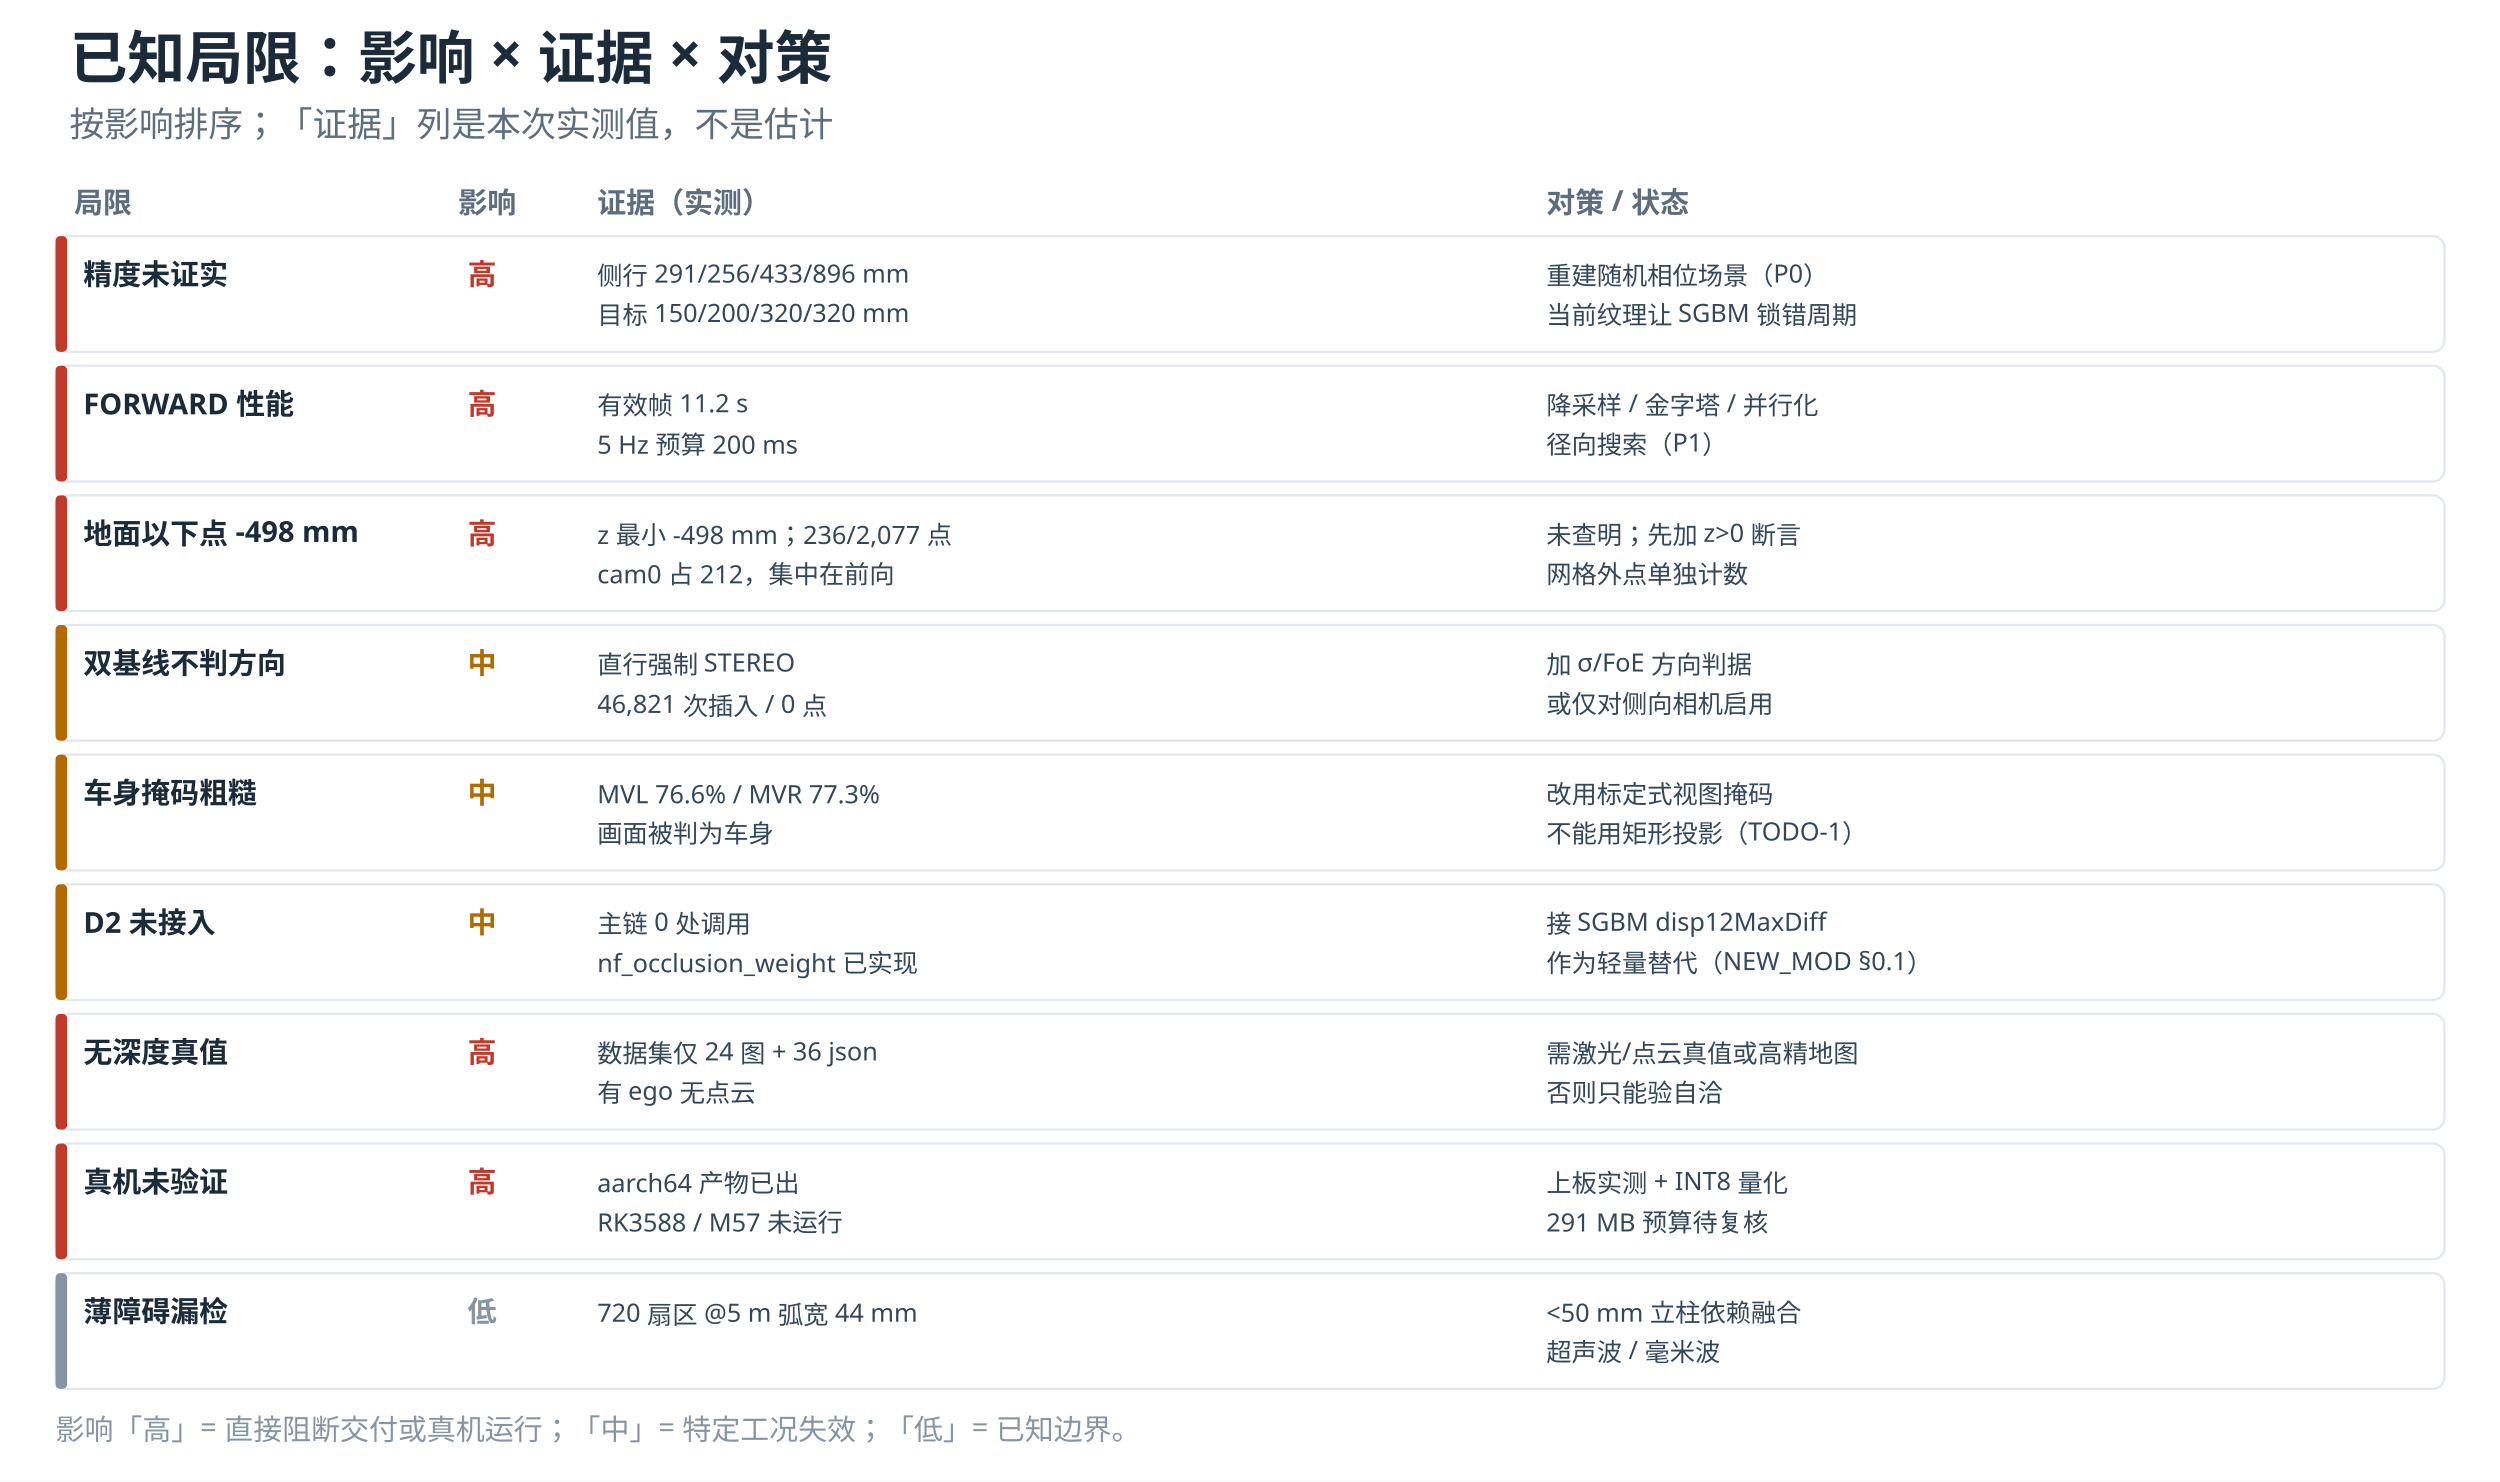
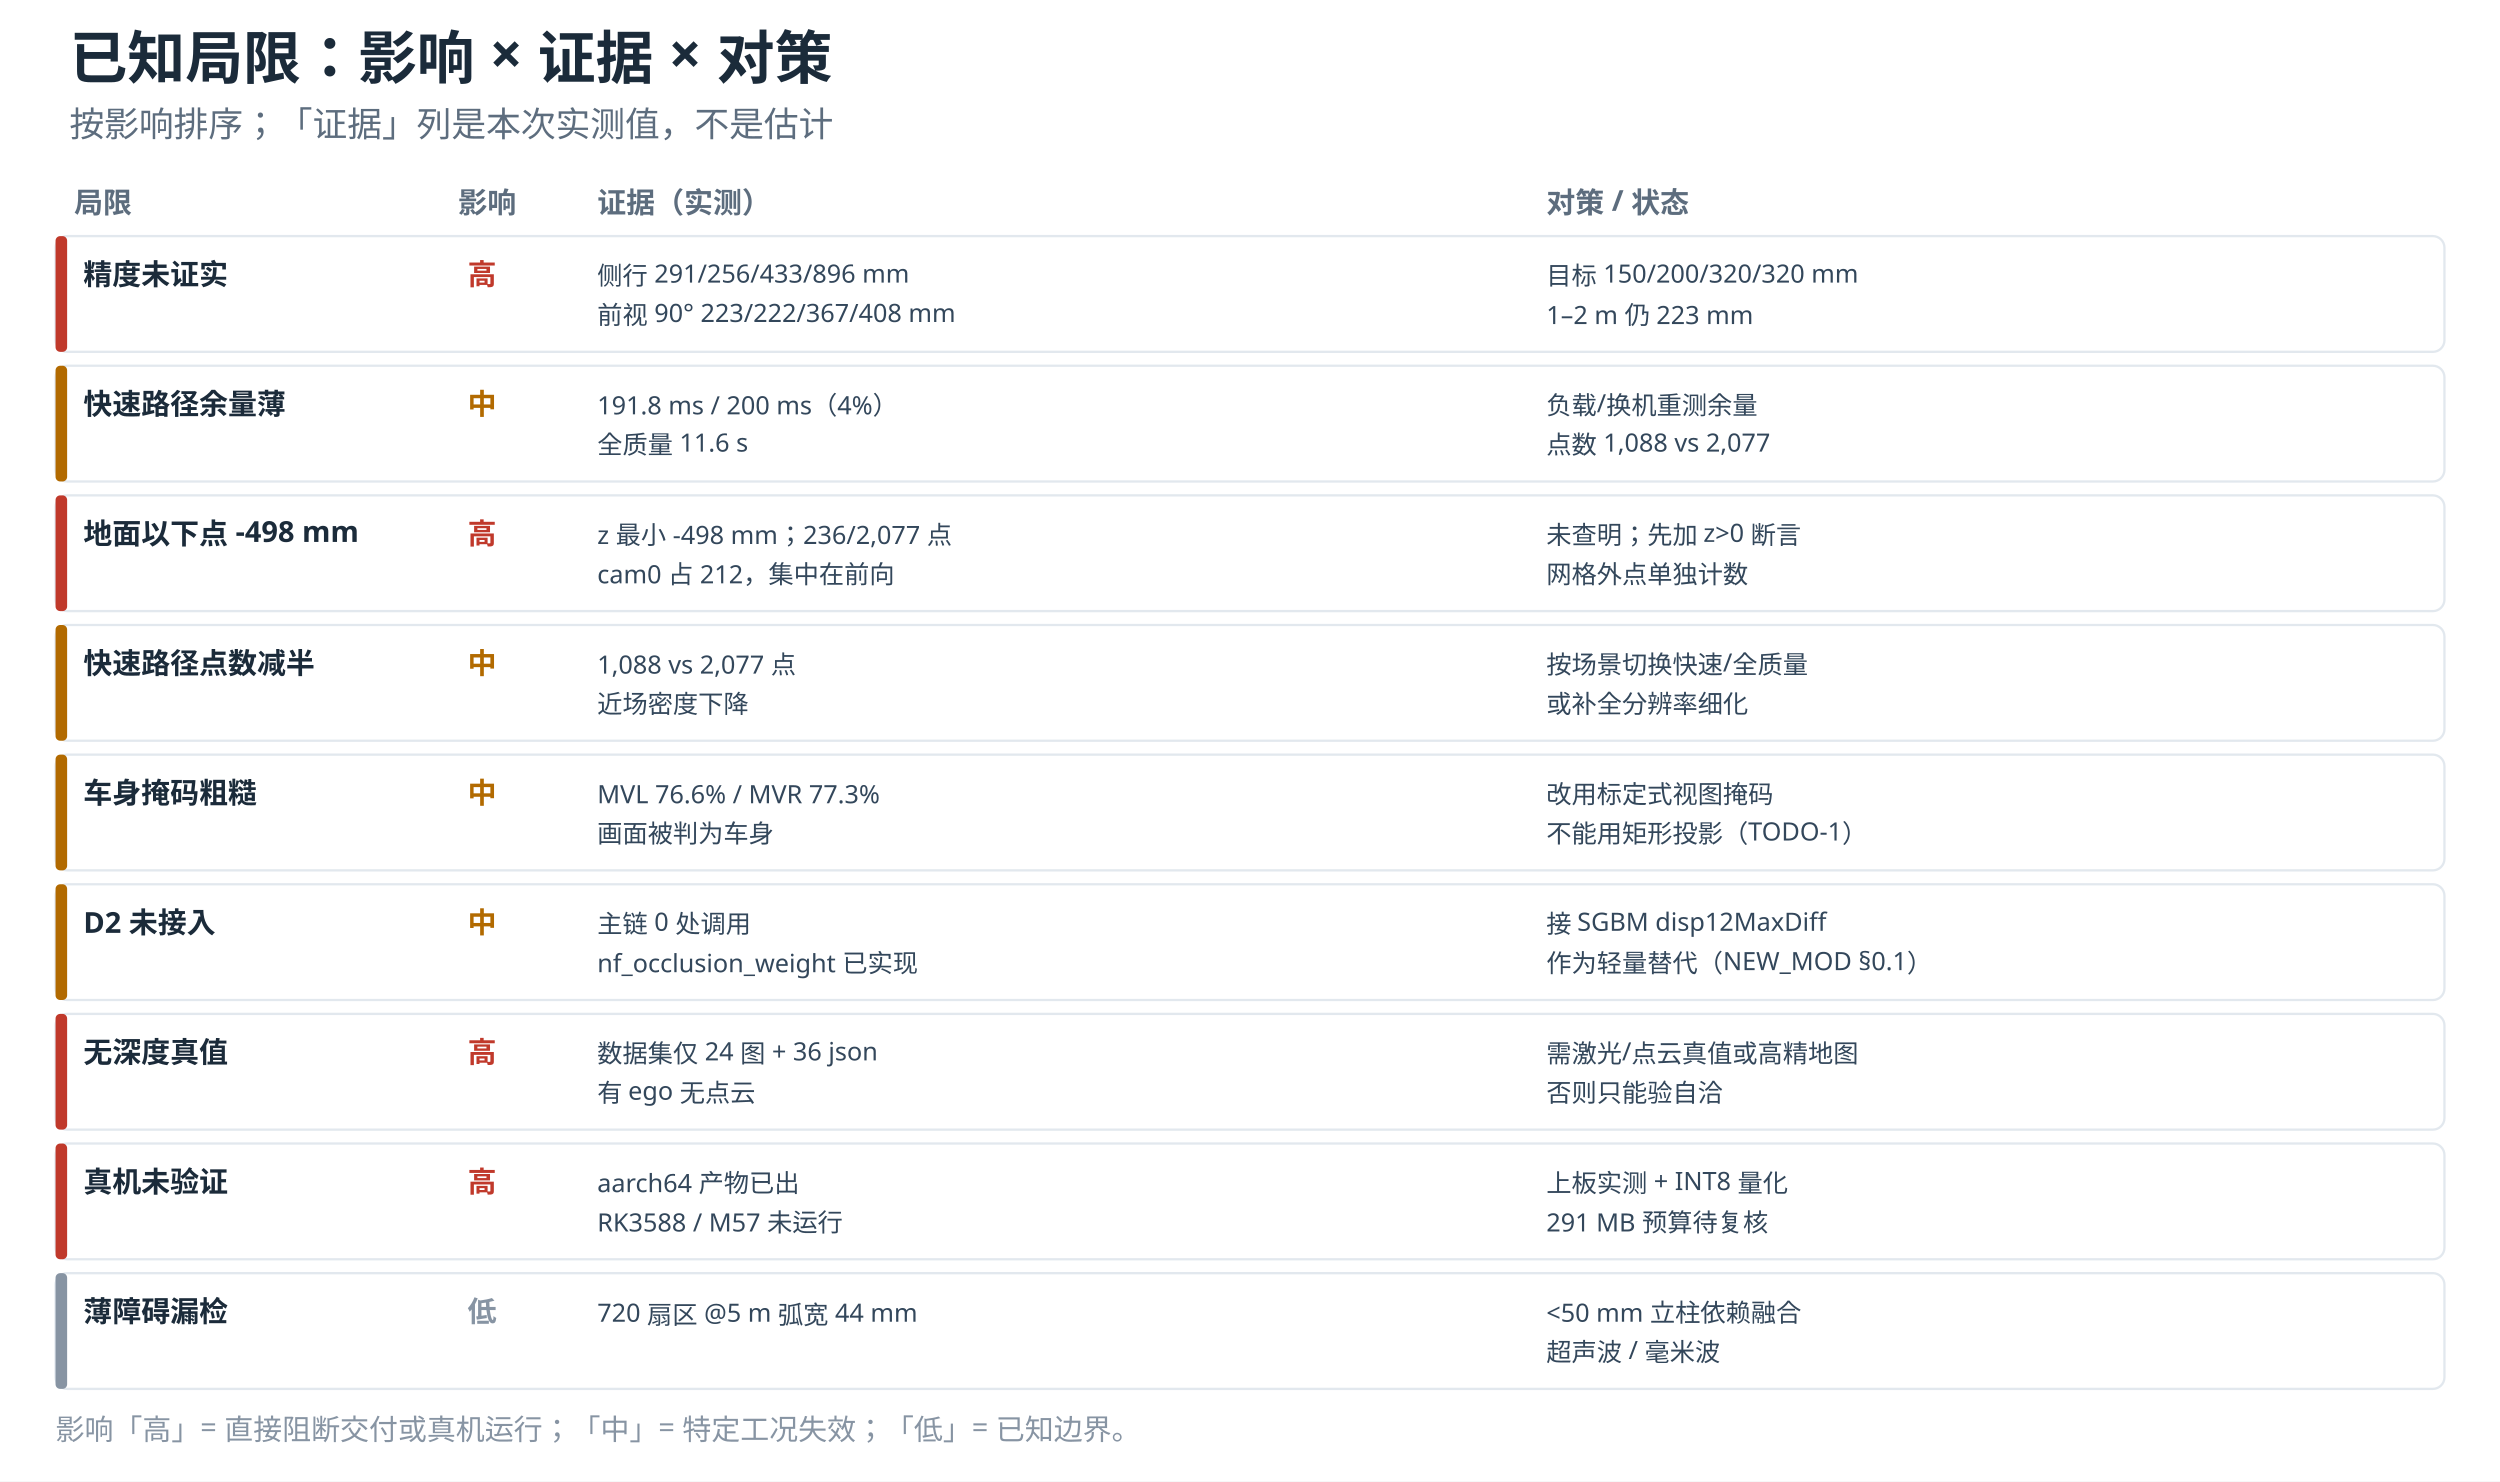
<svg xmlns="http://www.w3.org/2000/svg" viewBox="0 0 1080 640" width="1080" height="640">
  <rect width="1080" height="640" fill="#ffffff" />
  <style>text{font-family:"PingFang SC","Hiragino Sans GB","Heiti SC",sans-serif;}.mono{font-family:"SF Mono","Menlo",monospace;}</style>
  <defs>
    <marker id="ar" viewBox="0 0 10 10" refX="9" refY="5" markerWidth="7" markerHeight="7" orient="auto-start-reverse">
      <path d="M0 0 L10 5 L0 10 z" fill="#456" />
    </marker>
    <marker id="arb" viewBox="0 0 10 10" refX="9" refY="5" markerWidth="7" markerHeight="7" orient="auto-start-reverse">
      <path d="M0 0 L10 5 L0 10 z" fill="#1e5a96" />
    </marker>
    <marker id="arg" viewBox="0 0 10 10" refX="9" refY="5" markerWidth="7" markerHeight="7" orient="auto-start-reverse">
      <path d="M0 0 L10 5 L0 10 z" fill="#2e7d32" />
    </marker>
    <marker id="arr" viewBox="0 0 10 10" refX="9" refY="5" markerWidth="7" markerHeight="7" orient="auto-start-reverse">
      <path d="M0 0 L10 5 L0 10 z" fill="#c0392b" />
    </marker>
  </defs>
  <text x="30.0" y="34.0" font-size="25" fill="#1b2b3a" text-anchor="start" font-weight="600">已知局限：影响 × 证据 × 对策</text>
  <text x="30.0" y="59.0" font-size="15" fill="#5d6d7e" text-anchor="start">按影响排序；「证据」列是本次实测值，不是估计</text>
  <text x="32.0" y="92.0" font-size="12.5" fill="#5d6d7e" text-anchor="start" font-weight="600">局限</text>
  <text x="198.0" y="92.0" font-size="12.5" fill="#5d6d7e" text-anchor="start" font-weight="600">影响</text>
  <text x="258.0" y="92.0" font-size="12.5" fill="#5d6d7e" text-anchor="start" font-weight="600">证据（实测）</text>
  <text x="668.0" y="92.0" font-size="12.5" fill="#5d6d7e" text-anchor="start" font-weight="600">对策 / 状态</text>
  <rect x="24.0" y="102.0" width="1032.0" height="50.0" rx="5" fill="#ffffff" stroke="#e2e8ee" stroke-width="1" />
  <rect x="24.0" y="102.0" width="5.0" height="50.0" rx="2" fill="#c0392b" />
  <text x="36.0" y="123.0" font-size="12.5" fill="#1b2b3a" text-anchor="start" font-weight="600">精度未证实</text>
  <text x="202.0" y="123.0" font-size="12.5" fill="#c0392b" text-anchor="start" font-weight="600">高</text>
  <text x="258.0" y="123.0" font-size="10.9" fill="#33475b" text-anchor="start">侧行 291/256/433/896 mm</text>
-   <text x="258.0" y="140.0" font-size="10.9" fill="#33475b" text-anchor="start">目标 150/200/320/320 mm</text>
-   <text x="668.0" y="123.0" font-size="10.9" fill="#33475b" text-anchor="start">重建随机相位场景（P0）</text>
-   <text x="668.0" y="140.0" font-size="10.9" fill="#33475b" text-anchor="start">当前纹理让 SGBM 锁错周期</text>
+   <text x="258.0" y="140.0" font-size="10.9" fill="#33475b" text-anchor="start">前视 90° 223/222/367/408 mm</text>
+   <text x="668.0" y="123.0" font-size="10.9" fill="#33475b" text-anchor="start">目标 150/200/320/320 mm</text>
+   <text x="668.0" y="140.0" font-size="10.9" fill="#33475b" text-anchor="start">1–2 m 仍 223 mm</text>
  <rect x="24.0" y="158.0" width="1032.0" height="50.0" rx="5" fill="#ffffff" stroke="#e2e8ee" stroke-width="1" />
-   <rect x="24.0" y="158.0" width="5.0" height="50.0" rx="2" fill="#c0392b" />
-   <text x="36.0" y="179.0" font-size="12.5" fill="#1b2b3a" text-anchor="start" font-weight="600">FORWARD 性能</text>
-   <text x="202.0" y="179.0" font-size="12.5" fill="#c0392b" text-anchor="start" font-weight="600">高</text>
-   <text x="258.0" y="179.0" font-size="10.9" fill="#33475b" text-anchor="start">有效帧 11.2 s</text>
-   <text x="258.0" y="196.0" font-size="10.9" fill="#33475b" text-anchor="start">5 Hz 预算 200 ms</text>
-   <text x="668.0" y="179.0" font-size="10.9" fill="#33475b" text-anchor="start">降采样 / 金字塔 / 并行化</text>
-   <text x="668.0" y="196.0" font-size="10.9" fill="#33475b" text-anchor="start">径向搜索（P1）</text>
+   <rect x="24.0" y="158.0" width="5.0" height="50.0" rx="2" fill="#b26a00" />
+   <text x="36.0" y="179.0" font-size="12.5" fill="#1b2b3a" text-anchor="start" font-weight="600">快速路径余量薄</text>
+   <text x="202.0" y="179.0" font-size="12.5" fill="#b26a00" text-anchor="start" font-weight="600">中</text>
+   <text x="258.0" y="179.0" font-size="10.9" fill="#33475b" text-anchor="start">191.8 ms / 200 ms（4%）</text>
+   <text x="258.0" y="196.0" font-size="10.9" fill="#33475b" text-anchor="start">全质量 11.6 s</text>
+   <text x="668.0" y="179.0" font-size="10.9" fill="#33475b" text-anchor="start">负载/换机重测余量</text>
+   <text x="668.0" y="196.0" font-size="10.9" fill="#33475b" text-anchor="start">点数 1,088 vs 2,077</text>
  <rect x="24.0" y="214.0" width="1032.0" height="50.0" rx="5" fill="#ffffff" stroke="#e2e8ee" stroke-width="1" />
  <rect x="24.0" y="214.0" width="5.0" height="50.0" rx="2" fill="#c0392b" />
  <text x="36.0" y="235.0" font-size="12.5" fill="#1b2b3a" text-anchor="start" font-weight="600">地面以下点 -498 mm</text>
  <text x="202.0" y="235.0" font-size="12.5" fill="#c0392b" text-anchor="start" font-weight="600">高</text>
  <text x="258.0" y="235.0" font-size="10.9" fill="#33475b" text-anchor="start">z 最小 -498 mm；236/2,077 点</text>
  <text x="258.0" y="252.0" font-size="10.9" fill="#33475b" text-anchor="start">cam0 占 212，集中在前向</text>
  <text x="668.0" y="235.0" font-size="10.9" fill="#33475b" text-anchor="start">未查明；先加 z&gt;0 断言</text>
  <text x="668.0" y="252.0" font-size="10.9" fill="#33475b" text-anchor="start">网格外点单独计数</text>
  <rect x="24.0" y="270.0" width="1032.0" height="50.0" rx="5" fill="#ffffff" stroke="#e2e8ee" stroke-width="1" />
  <rect x="24.0" y="270.0" width="5.0" height="50.0" rx="2" fill="#b26a00" />
-   <text x="36.0" y="291.0" font-size="12.5" fill="#1b2b3a" text-anchor="start" font-weight="600">双基线不判方向</text>
+   <text x="36.0" y="291.0" font-size="12.5" fill="#1b2b3a" text-anchor="start" font-weight="600">快速路径点数减半</text>
  <text x="202.0" y="291.0" font-size="12.5" fill="#b26a00" text-anchor="start" font-weight="600">中</text>
-   <text x="258.0" y="291.0" font-size="10.9" fill="#33475b" text-anchor="start">直行强制 STEREO</text>
-   <text x="258.0" y="308.0" font-size="10.9" fill="#33475b" text-anchor="start">46,821 次插入 / 0 点</text>
-   <text x="668.0" y="291.0" font-size="10.9" fill="#33475b" text-anchor="start">加 σ/FoE 方向判据</text>
-   <text x="668.0" y="308.0" font-size="10.9" fill="#33475b" text-anchor="start">或仅对侧向相机启用</text>
+   <text x="258.0" y="291.0" font-size="10.9" fill="#33475b" text-anchor="start">1,088 vs 2,077 点</text>
+   <text x="258.0" y="308.0" font-size="10.9" fill="#33475b" text-anchor="start">近场密度下降</text>
+   <text x="668.0" y="291.0" font-size="10.9" fill="#33475b" text-anchor="start">按场景切换快速/全质量</text>
+   <text x="668.0" y="308.0" font-size="10.9" fill="#33475b" text-anchor="start">或补全分辨率细化</text>
  <rect x="24.0" y="326.0" width="1032.0" height="50.0" rx="5" fill="#ffffff" stroke="#e2e8ee" stroke-width="1" />
  <rect x="24.0" y="326.0" width="5.0" height="50.0" rx="2" fill="#b26a00" />
  <text x="36.0" y="347.0" font-size="12.5" fill="#1b2b3a" text-anchor="start" font-weight="600">车身掩码粗糙</text>
  <text x="202.0" y="347.0" font-size="12.5" fill="#b26a00" text-anchor="start" font-weight="600">中</text>
  <text x="258.0" y="347.0" font-size="10.9" fill="#33475b" text-anchor="start">MVL 76.6% / MVR 77.3%</text>
  <text x="258.0" y="364.0" font-size="10.9" fill="#33475b" text-anchor="start">画面被判为车身</text>
  <text x="668.0" y="347.0" font-size="10.9" fill="#33475b" text-anchor="start">改用标定式视图掩码</text>
  <text x="668.0" y="364.0" font-size="10.9" fill="#33475b" text-anchor="start">不能用矩形投影（TODO-1）</text>
  <rect x="24.0" y="382.0" width="1032.0" height="50.0" rx="5" fill="#ffffff" stroke="#e2e8ee" stroke-width="1" />
  <rect x="24.0" y="382.0" width="5.0" height="50.0" rx="2" fill="#b26a00" />
  <text x="36.0" y="403.0" font-size="12.5" fill="#1b2b3a" text-anchor="start" font-weight="600">D2 未接入</text>
  <text x="202.0" y="403.0" font-size="12.5" fill="#b26a00" text-anchor="start" font-weight="600">中</text>
  <text x="258.0" y="403.0" font-size="10.9" fill="#33475b" text-anchor="start">主链 0 处调用</text>
  <text x="258.0" y="420.0" font-size="10.9" fill="#33475b" text-anchor="start">nf_occlusion_weight 已实现</text>
  <text x="668.0" y="403.0" font-size="10.9" fill="#33475b" text-anchor="start">接 SGBM disp12MaxDiff</text>
  <text x="668.0" y="420.0" font-size="10.9" fill="#33475b" text-anchor="start">作为轻量替代（NEW_MOD §0.1）</text>
  <rect x="24.0" y="438.0" width="1032.0" height="50.0" rx="5" fill="#ffffff" stroke="#e2e8ee" stroke-width="1" />
  <rect x="24.0" y="438.0" width="5.0" height="50.0" rx="2" fill="#c0392b" />
  <text x="36.0" y="459.0" font-size="12.5" fill="#1b2b3a" text-anchor="start" font-weight="600">无深度真值</text>
  <text x="202.0" y="459.0" font-size="12.5" fill="#c0392b" text-anchor="start" font-weight="600">高</text>
  <text x="258.0" y="459.0" font-size="10.9" fill="#33475b" text-anchor="start">数据集仅 24 图 + 36 json</text>
  <text x="258.0" y="476.0" font-size="10.9" fill="#33475b" text-anchor="start">有 ego 无点云</text>
  <text x="668.0" y="459.0" font-size="10.9" fill="#33475b" text-anchor="start">需激光/点云真值或高精地图</text>
  <text x="668.0" y="476.0" font-size="10.9" fill="#33475b" text-anchor="start">否则只能验自洽</text>
  <rect x="24.0" y="494.0" width="1032.0" height="50.0" rx="5" fill="#ffffff" stroke="#e2e8ee" stroke-width="1" />
  <rect x="24.0" y="494.0" width="5.0" height="50.0" rx="2" fill="#c0392b" />
  <text x="36.0" y="515.0" font-size="12.5" fill="#1b2b3a" text-anchor="start" font-weight="600">真机未验证</text>
  <text x="202.0" y="515.0" font-size="12.5" fill="#c0392b" text-anchor="start" font-weight="600">高</text>
  <text x="258.0" y="515.0" font-size="10.9" fill="#33475b" text-anchor="start">aarch64 产物已出</text>
  <text x="258.0" y="532.0" font-size="10.9" fill="#33475b" text-anchor="start">RK3588 / M57 未运行</text>
  <text x="668.0" y="515.0" font-size="10.9" fill="#33475b" text-anchor="start">上板实测 + INT8 量化</text>
  <text x="668.0" y="532.0" font-size="10.9" fill="#33475b" text-anchor="start">291 MB 预算待复核</text>
  <rect x="24.0" y="550.0" width="1032.0" height="50.0" rx="5" fill="#ffffff" stroke="#e2e8ee" stroke-width="1" />
  <rect x="24.0" y="550.0" width="5.0" height="50.0" rx="2" fill="#8794a3" />
  <text x="36.0" y="571.0" font-size="12.5" fill="#1b2b3a" text-anchor="start" font-weight="600">薄障碍漏检</text>
  <text x="202.0" y="571.0" font-size="12.5" fill="#8794a3" text-anchor="start" font-weight="600">低</text>
  <text x="258.0" y="571.0" font-size="10.9" fill="#33475b" text-anchor="start">720 扇区 @5 m 弧宽 44 mm</text>
  <text x="668.0" y="571.0" font-size="10.9" fill="#33475b" text-anchor="start">&lt;50 mm 立柱依赖融合</text>
  <text x="668.0" y="588.0" font-size="10.9" fill="#33475b" text-anchor="start">超声波 / 毫米波</text>
  <text x="24.0" y="622.0" font-size="12.5" fill="#8794a3" text-anchor="start">影响「高」= 直接阻断交付或真机运行；「中」= 特定工况失效；「低」= 已知边界。</text>
</svg>
